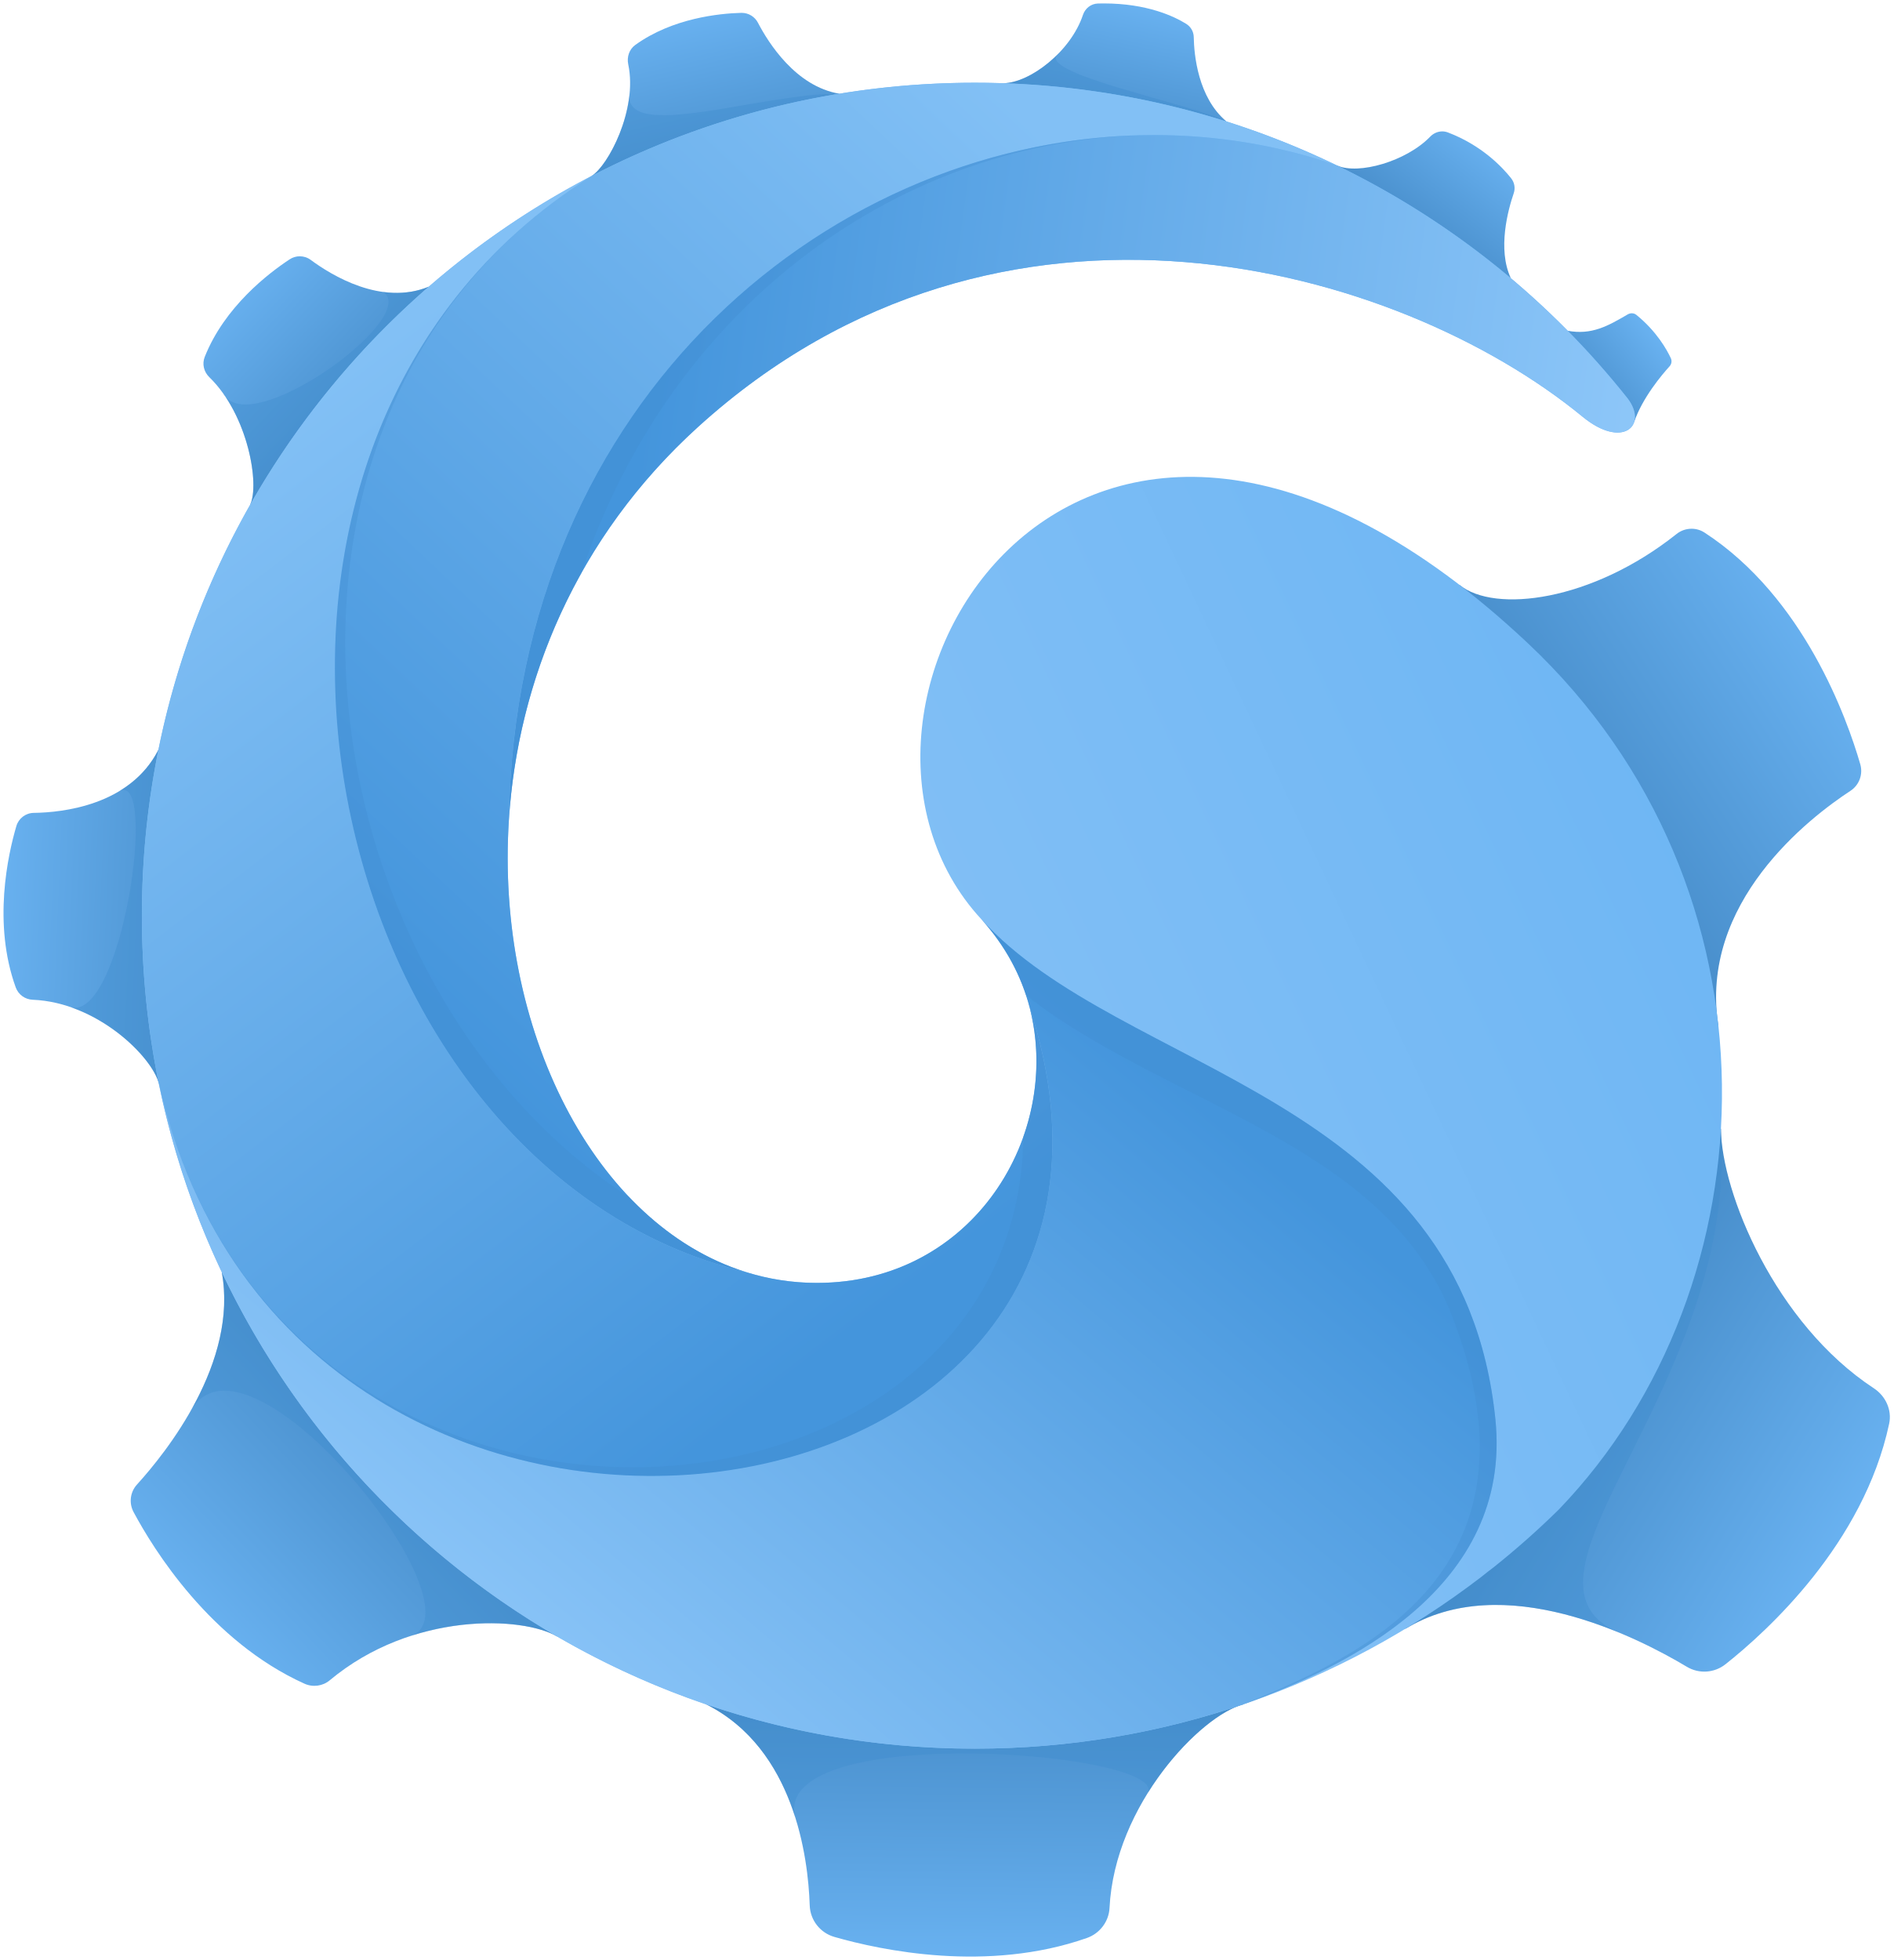
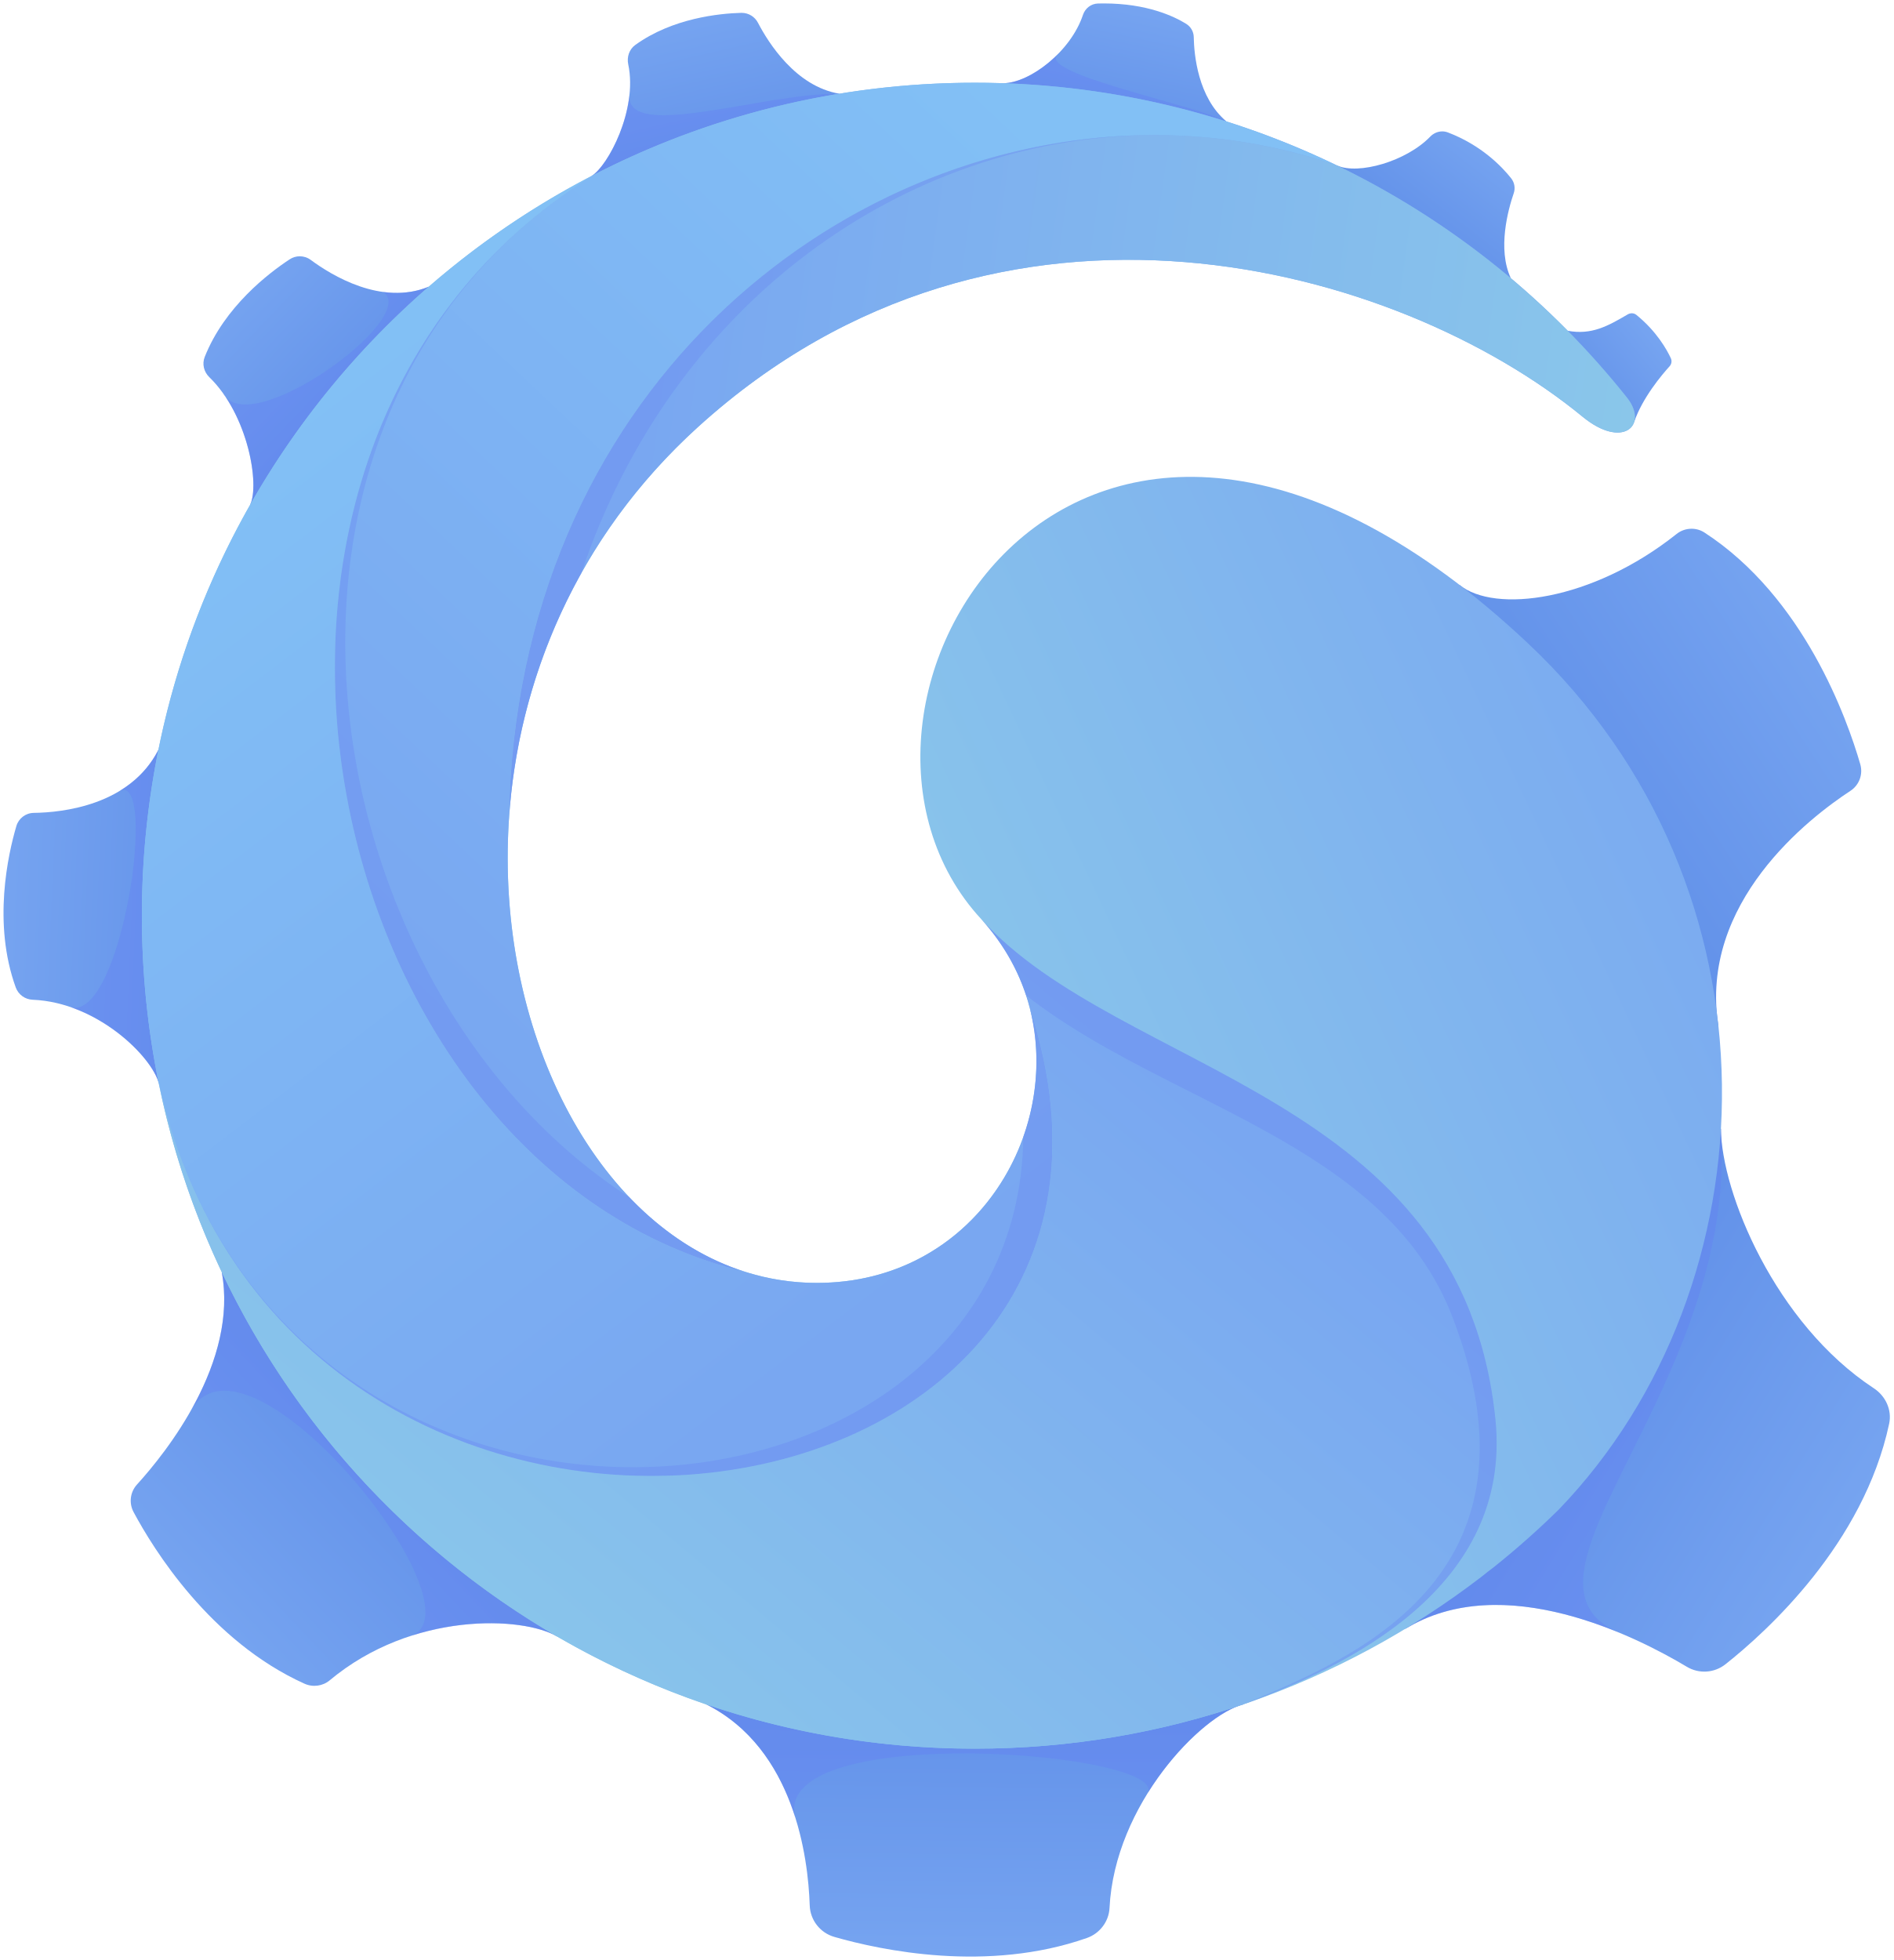
<svg xmlns="http://www.w3.org/2000/svg" xmlns:xlink="http://www.w3.org/1999/xlink" version="1.1" id="Ebene_1" x="0px" y="0px" width="239.828px" height="248.246px" viewBox="0 0 239.828 248.246" enable-background="new 0 0 239.828 248.246" xml:space="preserve">
  <g>
    <g>
      <g>
        <defs>
          <path id="SVGID_1_" d="M212.367,67.629c-10.74,8.55-23.051,10.065-27.489,6.456c0,0-3.157,32.671,32.788,55.869      c-2.506-15.645,11.57-26.417,16.723-29.791c1.113-0.729,1.613-2.091,1.244-3.369c-1.666-5.753-7.129-21.149-19.729-29.34      c-0.5-0.325-1.072-0.486-1.644-0.486C213.588,66.969,212.918,67.191,212.367,67.629" />
        </defs>
        <clipPath id="SVGID_2_">
          <use xlink:href="#SVGID_1_" overflow="visible" />
        </clipPath>
        <linearGradient id="SVGID_3_" gradientUnits="userSpaceOnUse" x1="-842.817" y1="259.928" x2="-841.818" y2="259.928" gradientTransform="matrix(-35 23 -23 -35 -23284.701 28563.185)">
-           <stop offset="0" style="stop-color:#6cb5f4" />
-           <stop offset="1" style="stop-color:#478dca" />
+           <stop offset="0" style="stop-color:#78a6f1" />
+           <stop offset="1" style="stop-color:#6291e9" />
        </linearGradient>
        <polygon clip-path="url(#SVGID_2_)" fill="url(#SVGID_3_)" points="264.91,110.958 198.092,154.867 152.814,85.965      219.631,42.056    " />
      </g>
    </g>
    <g>
      <g>
        <defs>
          <path id="SVGID_4_" d="M177.969,206.327c12.443-7.655,29.458,1.044,35.691,4.778c1.545,0.925,3.49,0.8,4.9-0.318      c5.299-4.197,17.481-15.264,20.731-30.461c0.375-1.751-0.451-3.514-1.947-4.497c-12.5-8.21-19.293-24.778-19.36-32.863      C217.984,142.966,186.78,160.739,177.969,206.327" />
        </defs>
        <clipPath id="SVGID_5_">
          <use xlink:href="#SVGID_4_" overflow="visible" />
        </clipPath>
        <linearGradient id="SVGID_6_" gradientUnits="userSpaceOnUse" x1="-845.099" y1="265.631" x2="-844.099" y2="265.631" gradientTransform="matrix(-36.2252 -22.2669 22.2669 -36.2252 -36291.438 -9000.248)">
-           <stop offset="0" style="stop-color:#6cb5f4" />
-           <stop offset="1" style="stop-color:#478dca" />
+           <stop offset="0" style="stop-color:#78a6f1" />
+           <stop offset="1" style="stop-color:#6291e9" />
        </linearGradient>
        <polygon clip-path="url(#SVGID_5_)" fill="url(#SVGID_6_)" points="222.75,239.557 147.158,193.092 194.889,115.44      270.48,161.904    " />
      </g>
    </g>
    <g>
      <g>
        <defs>
          <path id="SVGID_7_" d="M89.491,215.885c11.142,5.646,12.871,19.36,13.072,25.44c0.062,1.873,1.324,3.483,3.125,3.999      c5.953,1.707,19.404,4.555,31.996,0.13c1.62-0.569,2.769-2.079,2.854-3.794c0.658-13.145,11.633-24.421,16.917-25.774      c0,0-12.927-6.491-33.063-6.491C114.321,209.395,102.45,211.018,89.491,215.885" />
        </defs>
        <clipPath id="SVGID_8_">
          <use xlink:href="#SVGID_7_" overflow="visible" />
        </clipPath>
        <linearGradient id="SVGID_9_" gradientUnits="userSpaceOnUse" x1="-842.002" y1="270.774" x2="-841.002" y2="270.774" gradientTransform="matrix(0.3333 -36 36 0.3333 -9343.932 -30150.959)">
-           <stop offset="0" style="stop-color:#6cb5f4" />
-           <stop offset="1" style="stop-color:#478dca" />
+           <stop offset="0" style="stop-color:#78a6f1" />
+           <stop offset="1" style="stop-color:#6291e9" />
        </linearGradient>
        <polygon clip-path="url(#SVGID_8_)" fill="url(#SVGID_9_)" points="89.116,249.875 89.497,208.766 157.828,209.398      157.447,250.508    " />
      </g>
    </g>
    <g>
      <g>
        <defs>
          <path id="SVGID_10_" d="M17.349,188.027c-0.869,0.957-1.038,2.351-0.427,3.49c2.502,4.676,9.702,16.349,21.648,21.734      c1.06,0.479,2.306,0.314,3.198-0.432c10.446-8.733,24.44-8.131,28.813-5.541c0,0-8.019-30.529-42.495-46.178      C30.212,172.545,20.995,184.02,17.349,188.027" />
        </defs>
        <clipPath id="SVGID_11_">
          <use xlink:href="#SVGID_10_" overflow="visible" />
        </clipPath>
        <linearGradient id="SVGID_12_" gradientUnits="userSpaceOnUse" x1="-837.028" y1="270.129" x2="-836.028" y2="270.129" gradientTransform="matrix(28.3333 -26.6667 26.6667 28.3333 16534.477 -29766.975)">
-           <stop offset="0" style="stop-color:#6cb5f4" />
-           <stop offset="1" style="stop-color:#478dca" />
+           <stop offset="0" style="stop-color:#78a6f1" />
+           <stop offset="1" style="stop-color:#6291e9" />
        </linearGradient>
        <polygon clip-path="url(#SVGID_11_)" fill="url(#SVGID_12_)" points="-9.955,185.823 45.088,134.018 96.846,189.01      41.803,240.814    " />
      </g>
    </g>
    <g>
      <g>
        <defs>
          <path id="SVGID_13_" d="M4.268,102.957c-1.018,0.013-1.909,0.694-2.196,1.67c-1.063,3.609-3.016,12.335-0.078,20.439      c0.33,0.908,1.176,1.519,2.141,1.558c8.24,0.333,15.121,7.246,15.971,10.565c0,0,9.077-17.968-0.038-42.234      C16.484,102.026,7.877,102.91,4.268,102.957" />
        </defs>
        <clipPath id="SVGID_14_">
          <use xlink:href="#SVGID_13_" overflow="visible" />
        </clipPath>
        <linearGradient id="SVGID_15_" gradientUnits="userSpaceOnUse" x1="-832.284" y1="267.217" x2="-831.285" y2="267.217" gradientTransform="matrix(30.6667 1.3333 -1.3333 30.6667 25876.59 -6969.658)">
-           <stop offset="0" style="stop-color:#6cb5f4" />
-           <stop offset="1" style="stop-color:#478dca" />
+           <stop offset="0" style="stop-color:#78a6f1" />
+           <stop offset="1" style="stop-color:#6291e9" />
        </linearGradient>
        <polygon clip-path="url(#SVGID_14_)" fill="url(#SVGID_15_)" points="-0.888,93.647 31.015,95.034 29.125,138.496      -2.777,137.107    " />
      </g>
    </g>
    <g>
      <g>
        <defs>
          <path id="SVGID_16_" d="M36.692,32.845c-2.659,1.747-8.249,6.013-10.764,12.37c-0.35,0.884-0.105,1.885,0.577,2.548      c4.949,4.799,6.413,13.674,5.172,16.179c0,0,15.274-7.544,22.634-27.634c-5.981,2.468-12.35-1.462-14.95-3.389      c-0.412-0.305-0.899-0.459-1.387-0.459C37.528,32.459,37.083,32.587,36.692,32.845" />
        </defs>
        <clipPath id="SVGID_17_">
          <use xlink:href="#SVGID_16_" overflow="visible" />
        </clipPath>
        <linearGradient id="SVGID_18_" gradientUnits="userSpaceOnUse" x1="-831.083" y1="261.222" x2="-830.083" y2="261.222" gradientTransform="matrix(18.6667 18 -18 18.6667 20242.588 10119.101)">
-           <stop offset="0" style="stop-color:#6cb5f4" />
-           <stop offset="1" style="stop-color:#478dca" />
+           <stop offset="0" style="stop-color:#78a6f1" />
+           <stop offset="1" style="stop-color:#6291e9" />
        </linearGradient>
        <polygon clip-path="url(#SVGID_17_)" fill="url(#SVGID_18_)" points="39.423,18.103 70.042,47.628 40.467,78.298 9.848,48.773         " />
      </g>
    </g>
    <g>
      <g>
        <defs>
          <path id="SVGID_19_" d="M93.883,1.628c-2.752,0.074-8.689,0.657-13.415,4.065C79.7,6.249,79.38,7.216,79.576,8.145      c1.222,5.783-2.571,12.858-4.617,14.126c0,0,16.696,1.058,31.36-10.404c-5.527-0.919-8.996-6.459-10.308-8.98      c-0.403-0.775-1.194-1.259-2.063-1.259C93.927,1.627,93.905,1.627,93.883,1.628" />
        </defs>
        <clipPath id="SVGID_20_">
          <use xlink:href="#SVGID_19_" overflow="visible" />
        </clipPath>
        <linearGradient id="SVGID_21_" gradientUnits="userSpaceOnUse" x1="-833.573" y1="255.924" x2="-832.573" y2="255.924" gradientTransform="matrix(5 22 -22 5 9885.988 17058.977)">
-           <stop offset="0" style="stop-color:#6cb5f4" />
-           <stop offset="1" style="stop-color:#478dca" />
+           <stop offset="0" style="stop-color:#78a6f1" />
+           <stop offset="1" style="stop-color:#6291e9" />
        </linearGradient>
        <polygon clip-path="url(#SVGID_20_)" fill="url(#SVGID_21_)" points="104.778,-5.15 111.008,22.263 76.499,30.106 70.269,2.693         " />
      </g>
    </g>
    <g>
      <g>
        <defs>
          <path id="SVGID_22_" d="M139.072,0.444c-0.871,0.024-1.616,0.606-1.895,1.433c-1.548,4.65-6.695,8.607-10.078,8.664      c0,0,13.008,6.848,28.246,4.839c-3.615-3.028-4.099-8.466-4.138-10.686c-0.012-0.687-0.373-1.312-0.957-1.674      c-1.549-0.961-4.974-2.586-10.431-2.586C139.576,0.435,139.325,0.438,139.072,0.444" />
        </defs>
        <clipPath id="SVGID_23_">
          <use xlink:href="#SVGID_22_" overflow="visible" />
        </clipPath>
        <linearGradient id="SVGID_24_" gradientUnits="userSpaceOnUse" x1="-837.428" y1="252.297" x2="-836.429" y2="252.297" gradientTransform="matrix(-3.9673 18.5141 -18.5141 -3.9673 1492.141 16503.881)">
-           <stop offset="0" style="stop-color:#6cb5f4" />
-           <stop offset="1" style="stop-color:#478dca" />
+           <stop offset="0" style="stop-color:#78a6f1" />
+           <stop offset="1" style="stop-color:#6291e9" />
        </linearGradient>
        <polygon clip-path="url(#SVGID_23_)" fill="url(#SVGID_24_)" points="158.82,1.179 154.107,23.177 123.626,16.645 128.34,-5.353         " />
      </g>
    </g>
    <g>
      <g>
        <defs>
          <path id="SVGID_25_" d="M181.164,17.302c-3.046,3.151-9.104,4.855-11.775,3.667c0,0,9.235,10.259,21.98,14.26      c-1.723-3.673-0.342-8.677,0.367-10.746c0.226-0.656,0.1-1.368-0.331-1.91c-1.145-1.442-3.739-4.176-8.009-5.8      c-0.232-0.088-0.473-0.131-0.709-0.131C182.124,16.642,181.573,16.879,181.164,17.302" />
        </defs>
        <clipPath id="SVGID_26_">
          <use xlink:href="#SVGID_25_" overflow="visible" />
        </clipPath>
        <linearGradient id="SVGID_27_" gradientUnits="userSpaceOnUse" x1="-843.421" y1="251.125" x2="-842.421" y2="251.125" gradientTransform="matrix(-10.3333 13.3333 -13.3333 -10.3333 -5178.677 13856.579)">
-           <stop offset="0" style="stop-color:#6cb5f4" />
-           <stop offset="1" style="stop-color:#478dca" />
+           <stop offset="0" style="stop-color:#78a6f1" />
+           <stop offset="1" style="stop-color:#6291e9" />
        </linearGradient>
        <polygon clip-path="url(#SVGID_26_)" fill="url(#SVGID_27_)" points="200.961,23.616 183.491,46.158 160.389,28.254      177.859,5.712    " />
      </g>
    </g>
    <g>
      <g>
        <defs>
          <path id="SVGID_28_" d="M206.166,39.826c-2.508,1.471-4.57,2.63-7.59,2.069c0,0,1.357,6.123,8.41,11.566      c1.052-3.078,3.517-5.992,4.494-7.068c0.256-0.284,0.316-0.687,0.154-1.034c-0.5-1.07-1.795-3.398-4.367-5.482      c-0.166-0.134-0.367-0.198-0.572-0.198C206.514,39.679,206.33,39.729,206.166,39.826" />
        </defs>
        <clipPath id="SVGID_29_">
          <use xlink:href="#SVGID_28_" overflow="visible" />
        </clipPath>
        <linearGradient id="SVGID_30_" gradientUnits="userSpaceOnUse" x1="-847.805" y1="249.809" x2="-846.805" y2="249.809" gradientTransform="matrix(-10.9452 8.8365 -8.8365 -10.9452 -6861.033 10267.775)">
-           <stop offset="0" style="stop-color:#6cb5f4" />
-           <stop offset="1" style="stop-color:#478dca" />
+           <stop offset="0" style="stop-color:#78a6f1" />
+           <stop offset="1" style="stop-color:#6291e9" />
        </linearGradient>
        <polygon clip-path="url(#SVGID_29_)" fill="url(#SVGID_30_)" points="218.533,48.022 203.793,59.923 191.839,45.117      206.58,33.216    " />
      </g>
    </g>
    <g>
      <g>
        <g>
          <g>
            <defs>
              <rect id="SVGID_31_" x="100.721" y="230.159" width="0.093" height="0.303" />
            </defs>
            <clipPath id="SVGID_32_">
              <use xlink:href="#SVGID_31_" overflow="visible" />
            </clipPath>
-             <path clip-path="url(#SVGID_32_)" fill="#3f8bce" d="M100.813,230.462c-0.031-0.103-0.061-0.201-0.093-0.303       C100.746,230.259,100.783,230.359,100.813,230.462" />
+             <path clip-path="url(#SVGID_32_)" fill="#6380f3" d="M100.813,230.462c-0.031-0.103-0.061-0.201-0.093-0.303       C100.746,230.259,100.783,230.359,100.813,230.462" />
          </g>
        </g>
      </g>
      <g>
        <g>
          <g>
            <defs>
              <rect id="SVGID_33_" x="178.03" y="142.966" width="40.069" height="63.849" />
            </defs>
            <clipPath id="SVGID_34_">
              <use xlink:href="#SVGID_33_" overflow="visible" />
            </clipPath>
-             <path opacity="0.4" clip-path="url(#SVGID_34_)" fill="#3f8bce" enable-background="new    " d="M217.984,142.966       c0,0-31.069,17.703-39.954,63.078c0.096,0.028,0.192,0.058,0.29,0.084c8.507-4.994,19.055-2.546,26.837,0.687       c-0.002,0-0.005-0.002-0.009-0.004C189.079,200.082,220.221,175.538,217.984,142.966" />
+             <path opacity="0.4" clip-path="url(#SVGID_34_)" fill="#6380f3" enable-background="new    " d="M217.984,142.966       c0,0-31.069,17.703-39.954,63.078c0.096,0.028,0.192,0.058,0.29,0.084c8.507-4.994,19.055-2.546,26.837,0.687       c-0.002,0-0.005-0.002-0.009-0.004C189.079,200.082,220.221,175.538,217.984,142.966" />
          </g>
        </g>
      </g>
      <g>
        <g>
          <g>
            <defs>
              <rect id="SVGID_35_" x="100.813" y="230.462" width="0.084" height="0.274" />
            </defs>
            <clipPath id="SVGID_36_">
              <use xlink:href="#SVGID_35_" overflow="visible" />
            </clipPath>
-             <path clip-path="url(#SVGID_36_)" fill="#3f8bce" d="M100.813,230.462c0.028,0.093,0.05,0.183,0.078,0.272       c0.002,0,0.004,0,0.006,0C100.864,230.643,100.843,230.555,100.813,230.462" />
+             <path clip-path="url(#SVGID_36_)" fill="#6380f3" d="M100.813,230.462c0.028,0.093,0.05,0.183,0.078,0.272       c0.002,0,0.004,0,0.006,0C100.864,230.643,100.843,230.555,100.813,230.462" />
          </g>
        </g>
      </g>
      <g>
        <g>
          <g>
            <defs>
              <rect id="SVGID_37_" x="89.491" y="209.395" width="67.962" height="20.766" />
            </defs>
            <clipPath id="SVGID_38_">
              <use xlink:href="#SVGID_37_" overflow="visible" />
            </clipPath>
-             <path opacity="0.4" clip-path="url(#SVGID_38_)" fill="#3f8bce" enable-background="new    " d="M157.453,215.886       c0,0-29.083-14.604-67.962-0.001c6.223,3.153,9.506,8.823,11.23,14.274c-3.058-12.349,48.525-8.211,44.544-2.874       C149.074,221.077,154.285,216.697,157.453,215.886" />
+             <path opacity="0.4" clip-path="url(#SVGID_38_)" fill="#6380f3" enable-background="new    " d="M157.453,215.886       c0,0-29.083-14.604-67.962-0.001c6.223,3.153,9.506,8.823,11.23,14.274c-3.058-12.349,48.525-8.211,44.544-2.874       C149.074,221.077,154.285,216.697,157.453,215.886" />
          </g>
        </g>
      </g>
      <g>
        <g>
          <g>
            <defs>
              <rect id="SVGID_39_" x="24.128" y="161.104" width="46.452" height="46.203" />
            </defs>
            <clipPath id="SVGID_40_">
              <use xlink:href="#SVGID_39_" overflow="visible" />
            </clipPath>
-             <path opacity="0.4" clip-path="url(#SVGID_40_)" fill="#3f8bce" enable-background="new    " d="M70.581,207.28       c0,0-8.018-30.53-42.495-46.179c1.167,6.282-1.086,12.569-3.957,17.631c0,0,0,0,0-0.002       c7.208-12.785,38.093,25.808,27.609,28.565c0,0,0.007,0.007,0.009,0.009C59.728,204.641,67.516,205.465,70.581,207.28" />
+             <path opacity="0.4" clip-path="url(#SVGID_40_)" fill="#6380f3" enable-background="new    " d="M70.581,207.28       c0,0-8.018-30.53-42.495-46.179c1.167,6.282-1.086,12.569-3.957,17.631c0,0,0,0,0-0.002       c7.208-12.785,38.093,25.808,27.609,28.565c0,0,0.007,0.007,0.009,0.009C59.728,204.641,67.516,205.465,70.581,207.28" />
          </g>
        </g>
      </g>
      <g>
        <g>
          <g>
            <defs>
              <rect id="SVGID_41_" x="9.097" y="94.955" width="15.031" height="42.232" />
            </defs>
            <clipPath id="SVGID_42_">
              <use xlink:href="#SVGID_41_" overflow="visible" />
            </clipPath>
-             <path opacity="0.4" clip-path="url(#SVGID_42_)" fill="#3f8bce" enable-background="new    " d="M20.105,137.188       c0,0,9.078-17.966-0.037-42.231c-1.194,2.355-2.948,4.012-4.885,5.192c0.013-0.005,0.024-0.007,0.038-0.013       c4.74-1.986,0.25,28.655-6.117,27.479c0,0-0.006,0.008-0.007,0.01C14.992,129.714,19.435,134.566,20.105,137.188" />
+             <path opacity="0.4" clip-path="url(#SVGID_42_)" fill="#6380f3" enable-background="new    " d="M20.105,137.188       c0,0,9.078-17.966-0.037-42.231c-1.194,2.355-2.948,4.012-4.885,5.192c0.013-0.005,0.024-0.007,0.038-0.013       c4.74-1.986,0.25,28.655-6.117,27.479c0,0-0.006,0.008-0.007,0.01C14.992,129.714,19.435,134.566,20.105,137.188" />
          </g>
        </g>
      </g>
      <g>
        <g>
          <g>
            <defs>
              <rect id="SVGID_43_" x="28.231" y="36.309" width="26.08" height="27.633" />
            </defs>
            <clipPath id="SVGID_44_">
              <use xlink:href="#SVGID_43_" overflow="visible" />
            </clipPath>
-             <path opacity="0.4" clip-path="url(#SVGID_44_)" fill="#3f8bce" enable-background="new    " d="M31.678,63.941       c0,0,15.274-7.544,22.634-27.633c-1.936,0.799-3.912,0.921-5.788,0.664c4.801,3.183-17.052,19.066-20.291,12.808h-0.001       C31.783,54.726,32.76,61.756,31.678,63.941" />
+             <path opacity="0.4" clip-path="url(#SVGID_44_)" fill="#6380f3" enable-background="new    " d="M31.678,63.941       c0,0,15.274-7.544,22.634-27.633c-1.936,0.799-3.912,0.921-5.788,0.664c4.801,3.183-17.052,19.066-20.291,12.808h-0.001       C31.783,54.726,32.76,61.756,31.678,63.941" />
          </g>
        </g>
      </g>
      <g>
        <g>
          <g>
            <defs>
              <rect id="SVGID_45_" x="74.958" y="11.867" width="31.361" height="10.43" />
            </defs>
            <clipPath id="SVGID_46_">
              <use xlink:href="#SVGID_45_" overflow="visible" />
            </clipPath>
-             <path opacity="0.4" clip-path="url(#SVGID_46_)" fill="#3f8bce" enable-background="new    " d="M74.958,22.271       c0,0,16.696,1.057,31.361-10.404c-9.847-0.079-27.312,6.173-26.581,0C79.282,16.626,76.578,21.267,74.958,22.271" />
+             <path opacity="0.4" clip-path="url(#SVGID_46_)" fill="#6380f3" enable-background="new    " d="M74.958,22.271       c0,0,16.696,1.057,31.361-10.404c-9.847-0.079-27.312,6.173-26.581,0C79.282,16.626,76.578,21.267,74.958,22.271" />
          </g>
        </g>
      </g>
      <g>
        <g>
          <g>
            <defs>
              <rect id="SVGID_47_" x="127.1" y="6.959" width="28.246" height="8.79" />
            </defs>
            <clipPath id="SVGID_48_">
              <use xlink:href="#SVGID_47_" overflow="visible" />
            </clipPath>
-             <path opacity="0.4" clip-path="url(#SVGID_48_)" fill="#3f8bce" enable-background="new    " d="M155.346,15.38       c-4.582-2.259-23.475-5.954-21.467-8.411c0.002-0.004,0.004-0.006,0.006-0.01c-2.134,2.124-4.771,3.547-6.783,3.581       C127.102,10.541,140.107,17.391,155.346,15.38" />
+             <path opacity="0.4" clip-path="url(#SVGID_48_)" fill="#6380f3" enable-background="new    " d="M155.346,15.38       c-4.582-2.259-23.475-5.954-21.467-8.411c0.002-0.004,0.004-0.006,0.006-0.01c-2.134,2.124-4.771,3.547-6.783,3.581       C127.102,10.541,140.107,17.391,155.346,15.38" />
          </g>
        </g>
      </g>
    </g>
    <g class="firstPart">
      <g>
        <defs>
          <path id="SVGID_49_" d="M17.972,115.979c0,58.266,47.234,105.5,105.5,105.5c24.117,0,46.342-8.099,64.11-21.717      c0.522-0.422,1.067-0.851,1.642-1.281c2.867-2.289,5.612-4.725,8.227-7.295c27.308-28.389,29.087-78.671-3.919-109.714      c-56.81-53.432-93.809,8.443-69.216,34.974c15.373,16.584,3.99,46.043-20.842,46.043c-37.87,0-57.926-69.555-15.001-108.458      c38.333-34.741,88.667-20.408,112-1.241c4.995,4.103,8.303,1.146,5.717-2.295c-19.325-24.376-49.192-40.015-82.717-40.015      C65.206,10.479,17.972,57.712,17.972,115.979" />
        </defs>
        <clipPath id="SVGID_50_">
          <use xlink:href="#SVGID_49_" overflow="visible" />
        </clipPath>
        <linearGradient id="SVGID_51_" gradientUnits="userSpaceOnUse" x1="-840.974" y1="263.123" x2="-839.974" y2="263.123" gradientTransform="matrix(-105 49.6667 -49.6667 -105 -75019.102 69468.602)">
-           <stop offset="0" style="stop-color:#6cb5f4" />
-           <stop offset="1" style="stop-color:#83c0f5" />
+           <stop offset="0" style="stop-color:#79a7f1" />
+           <stop offset="1" style="stop-color:#8ac7ea" />
        </linearGradient>
        <polygon clip-path="url(#SVGID_50_)" fill="url(#SVGID_51_)" points="308.096,182.9 56.105,302.096 -63.586,49.057      188.404,-70.139    " />
      </g>
    </g>
    <g>
      <g>
        <defs>
          <path id="SVGID_58_" d="M130.419,127.611c0.021,0.062,0.043,0.113,0.063,0.174c22.238,68.752-93.394,84.75-110.378,9.4      c9.817,48.102,52.365,84.293,103.367,84.293c11.937,0,23.402-1.989,34.101-5.644c12.858-4.673,34.024-14.673,31.846-36.058      c-4.207-41.283-47.444-43.74-65.101-63.334C127.344,119.807,129.379,123.602,130.419,127.611" />
        </defs>
        <clipPath id="SVGID_59_">
          <use xlink:href="#SVGID_58_" overflow="visible" />
        </clipPath>
        <linearGradient id="SVGID_60_" gradientUnits="userSpaceOnUse" x1="-838.945" y1="266.598" x2="-837.945" y2="266.598" gradientTransform="matrix(75 -88.6667 88.6667 75 39347.176 -94163.555)">
-           <stop offset="0" style="stop-color:#8ec7f9" />
-           <stop offset="1" style="stop-color:#4495dc" />
+           <stop offset="0" style="stop-color:#8ac7ea" />
+           <stop offset="1" style="stop-color:#79a7f1" />
        </linearGradient>
        <polygon clip-path="url(#SVGID_59_)" fill="url(#SVGID_60_)" points="-31.685,177.672 91.629,31.886 243.387,160.252      120.072,306.037    " />
      </g>
    </g>
    <g>
      <g>
        <defs>
          <path id="SVGID_61_" d="M17.972,115.979c0,7.264,0.735,14.357,2.133,21.208c16.986,75.349,132.618,59.351,110.377-9.401      c-0.021-0.062-0.043-0.112-0.063-0.173c4.157,16.029-7.084,34.875-26.947,34.875c-3.139,0-6.153-0.487-9.021-1.387      c0,0,0,0.002,0.001,0.002C39.86,148.043,20.232,56.584,74.92,22.295C41.086,39.866,17.972,75.221,17.972,115.979" />
        </defs>
        <clipPath id="SVGID_62_">
          <use xlink:href="#SVGID_61_" overflow="visible" />
        </clipPath>
        <linearGradient id="SVGID_63_" gradientUnits="userSpaceOnUse" x1="-838.085" y1="263.652" x2="-837.085" y2="263.652" gradientTransform="matrix(82.3544 108.3065 -108.3065 82.3544 97611.383 69109.734)">
          <stop offset="0" style="stop-color:#82c0f5" />
-           <stop offset="1" style="stop-color:#4495dc" />
+           <stop offset="1" style="stop-color:#79a7f1" />
        </linearGradient>
        <polygon clip-path="url(#SVGID_62_)" fill="url(#SVGID_63_)" points="103.354,-42.628 244.381,142.839 67.338,277.459      -73.688,91.992    " />
      </g>
    </g>
    <g>
      <g>
        <defs>
          <path id="SVGID_52_" d="M74.92,22.295C20.232,56.584,39.86,148.043,94.453,161.104c-0.001,0-0.001-0.002-0.001-0.002      c-19.166-6.004-31.716-30.785-29.985-57.34c-0.001-0.001-0.002-0.003-0.003-0.005c1.008-64.265,58.953-98.685,104.861-82.807      c-13.866-6.705-29.418-10.471-45.854-10.471C105.963,10.479,89.454,14.749,74.92,22.295" />
        </defs>
        <clipPath id="SVGID_53_">
          <use xlink:href="#SVGID_52_" overflow="visible" />
        </clipPath>
        <linearGradient id="SVGID_54_" gradientUnits="userSpaceOnUse" x1="-840.206" y1="262.957" x2="-839.205" y2="262.957" gradientTransform="matrix(-91.5 99.5 -99.5 -91.5 -50569.703 107689.531)">
          <stop offset="0" style="stop-color:#82c0f5" />
-           <stop offset="1" style="stop-color:#4495dc" />
+           <stop offset="1" style="stop-color:#79a7f1" />
        </linearGradient>
        <polygon clip-path="url(#SVGID_53_)" fill="url(#SVGID_54_)" points="247.066,76.563 101.012,235.389 -57.51,89.611      88.545,-69.213    " />
      </g>
    </g>
    <g>
      <g>
        <defs>
          <path id="SVGID_55_" d="M64.463,103.756c0.001,0.002,0.002,0.004,0.003,0.005c1.135-17.42,8.41-35.599,24.005-49.732      c38.333-34.741,88.667-20.408,111.999-1.241c4.996,4.103,8.304,1.146,5.718-2.295c-9.852-12.426-22.445-22.574-36.863-29.544      c-7.493-2.591-15.313-3.843-23.147-3.844C106.012,17.102,65.307,49.979,64.463,103.756" />
        </defs>
        <clipPath id="SVGID_56_">
          <use xlink:href="#SVGID_55_" overflow="visible" />
        </clipPath>
        <linearGradient id="SVGID_57_" gradientUnits="userSpaceOnUse" x1="-841.399" y1="264.201" x2="-840.399" y2="264.201" gradientTransform="matrix(-126 -17.5 17.5 -126 -110432.133 18634.998)">
-           <stop offset="0" style="stop-color:#8ec7f9" />
-           <stop offset="1" style="stop-color:#4495dc" />
+           <stop offset="0" style="stop-color:#8ac7ea" />
+           <stop offset="1" style="stop-color:#79a7f1" />
        </linearGradient>
        <polygon clip-path="url(#SVGID_56_)" fill="url(#SVGID_57_)" points="206.041,123.425 52.655,102.122 67.195,-2.562      220.58,18.742    " />
      </g>
    </g>
    <g>
      <g>
        <g>
          <g>
            <defs>
              <rect id="SVGID_64_" x="42.417" y="23.937" width="52.035" height="137.167" />
            </defs>
            <clipPath id="SVGID_65_">
              <use xlink:href="#SVGID_64_" overflow="visible" />
            </clipPath>
-             <path opacity="0.3" clip-path="url(#SVGID_65_)" fill="#3f8bce" enable-background="new    " d="M72.423,23.937       C20.852,59.41,40.709,148.245,94.453,161.104c-0.001-0.002-0.001-0.002-0.001-0.002c-5.522-1.729-10.49-5.024-14.73-9.467       C39.737,125.966,27.299,55.004,72.423,23.937" />
+             <path opacity="0.3" clip-path="url(#SVGID_65_)" fill="#6380f3" enable-background="new    " d="M72.423,23.937       C20.852,59.41,40.709,148.245,94.453,161.104c-0.001-0.002-0.001-0.002-0.001-0.002c-5.522-1.729-10.49-5.024-14.73-9.467       C39.737,125.966,27.299,55.004,72.423,23.937" />
          </g>
        </g>
      </g>
      <g>
        <g>
          <g>
            <defs>
              <rect id="SVGID_66_" x="64.463" y="17.116" width="80.801" height="86.646" />
            </defs>
            <clipPath id="SVGID_67_">
              <use xlink:href="#SVGID_66_" overflow="visible" />
            </clipPath>
-             <path opacity="0.3" clip-path="url(#SVGID_67_)" fill="#3f8bce" enable-background="new    " d="M145.264,17.116       C105.399,17.61,65.3,50.391,64.463,103.757c0.001,0.002,0.002,0.003,0.002,0.005c0.68-10.429,3.581-21.123,9.13-31.064       C85.178,38.058,114.702,17.638,145.264,17.116" />
+             <path opacity="0.3" clip-path="url(#SVGID_67_)" fill="#6380f3" enable-background="new    " d="M145.264,17.116       C105.399,17.61,65.3,50.391,64.463,103.757c0.001,0.002,0.002,0.003,0.002,0.005c0.68-10.429,3.581-21.123,9.13-31.064       C85.178,38.058,114.702,17.638,145.264,17.116" />
          </g>
        </g>
      </g>
      <g>
        <g>
          <g>
            <defs>
              <rect id="SVGID_68_" x="124.316" y="116.444" width="65.258" height="99.388" />
            </defs>
            <clipPath id="SVGID_69_">
              <use xlink:href="#SVGID_68_" overflow="visible" />
            </clipPath>
-             <path opacity="0.3" clip-path="url(#SVGID_69_)" fill="#3f8bce" enable-background="new    " d="M189.417,179.78       c-4.208-41.284-47.444-43.741-65.103-63.335c2.636,2.925,4.519,6.178,5.646,9.616c17.727,13.935,45.465,18.534,54.01,40.729       c12.729,33.061-12.781,43.316-26.394,49.043C170.439,211.159,191.596,201.158,189.417,179.78" />
+             <path opacity="0.3" clip-path="url(#SVGID_69_)" fill="#6380f3" enable-background="new    " d="M189.417,179.78       c-4.208-41.284-47.444-43.741-65.103-63.335c2.636,2.925,4.519,6.178,5.646,9.616c17.727,13.935,45.465,18.534,54.01,40.729       c12.729,33.061-12.781,43.316-26.394,49.043C170.439,211.159,191.596,201.158,189.417,179.78" />
          </g>
        </g>
      </g>
      <g>
        <g>
          <g>
            <defs>
              <rect id="SVGID_70_" x="20.104" y="127.611" width="113.208" height="59.328" />
            </defs>
            <clipPath id="SVGID_71_">
              <use xlink:href="#SVGID_70_" overflow="visible" />
            </clipPath>
-             <path opacity="0.3" clip-path="url(#SVGID_71_)" fill="#3f8bce" enable-background="new    " d="M130.482,127.786       c-0.021-0.062-0.043-0.113-0.063-0.175c1.401,5.406,1.047,11.133-0.796,16.349c-0.674,53.259-94.218,60.663-109.519-6.774       v0.002C37.09,212.536,152.721,196.538,130.482,127.786" />
+             <path opacity="0.3" clip-path="url(#SVGID_71_)" fill="#6380f3" enable-background="new    " d="M130.482,127.786       c-0.021-0.062-0.043-0.113-0.063-0.175c1.401,5.406,1.047,11.133-0.796,16.349c-0.674,53.259-94.218,60.663-109.519-6.774       v0.002C37.09,212.536,152.721,196.538,130.482,127.786" />
          </g>
        </g>
      </g>
    </g>
    <g>
      <g>
        <defs>
          <path id="SVGID_72_" d="M146.264,99.956c24.063,7,42.114,26.179,52.206,42.332c10.206,16.334,17.442,19.364,16.669-8.332      c-0.603-21.534-17.152-58.695-52.193-68.014c-2.504-0.665-4.98-0.971-7.381-0.971C133.17,64.969,117.292,91.525,146.264,99.956" />
        </defs>
        <clipPath id="SVGID_73_">
          <use xlink:href="#SVGID_72_" overflow="visible" />
        </clipPath>
      </g>
    </g>
    <g>
      <g>
        <defs>
          <path id="SVGID_74_" d="M172.152,90.223c19.25,10.019,36.936,28.247,31.5,14.519c-5.75-14.519-14.209-22-22.354-27      c-2.722-1.671-5.446-2.377-7.868-2.377C164.96,75.363,160.189,83.996,172.152,90.223" />
        </defs>
        <clipPath id="SVGID_75_">
          <use xlink:href="#SVGID_74_" overflow="visible" />
        </clipPath>
      </g>
    </g>
  </g>
</svg>
